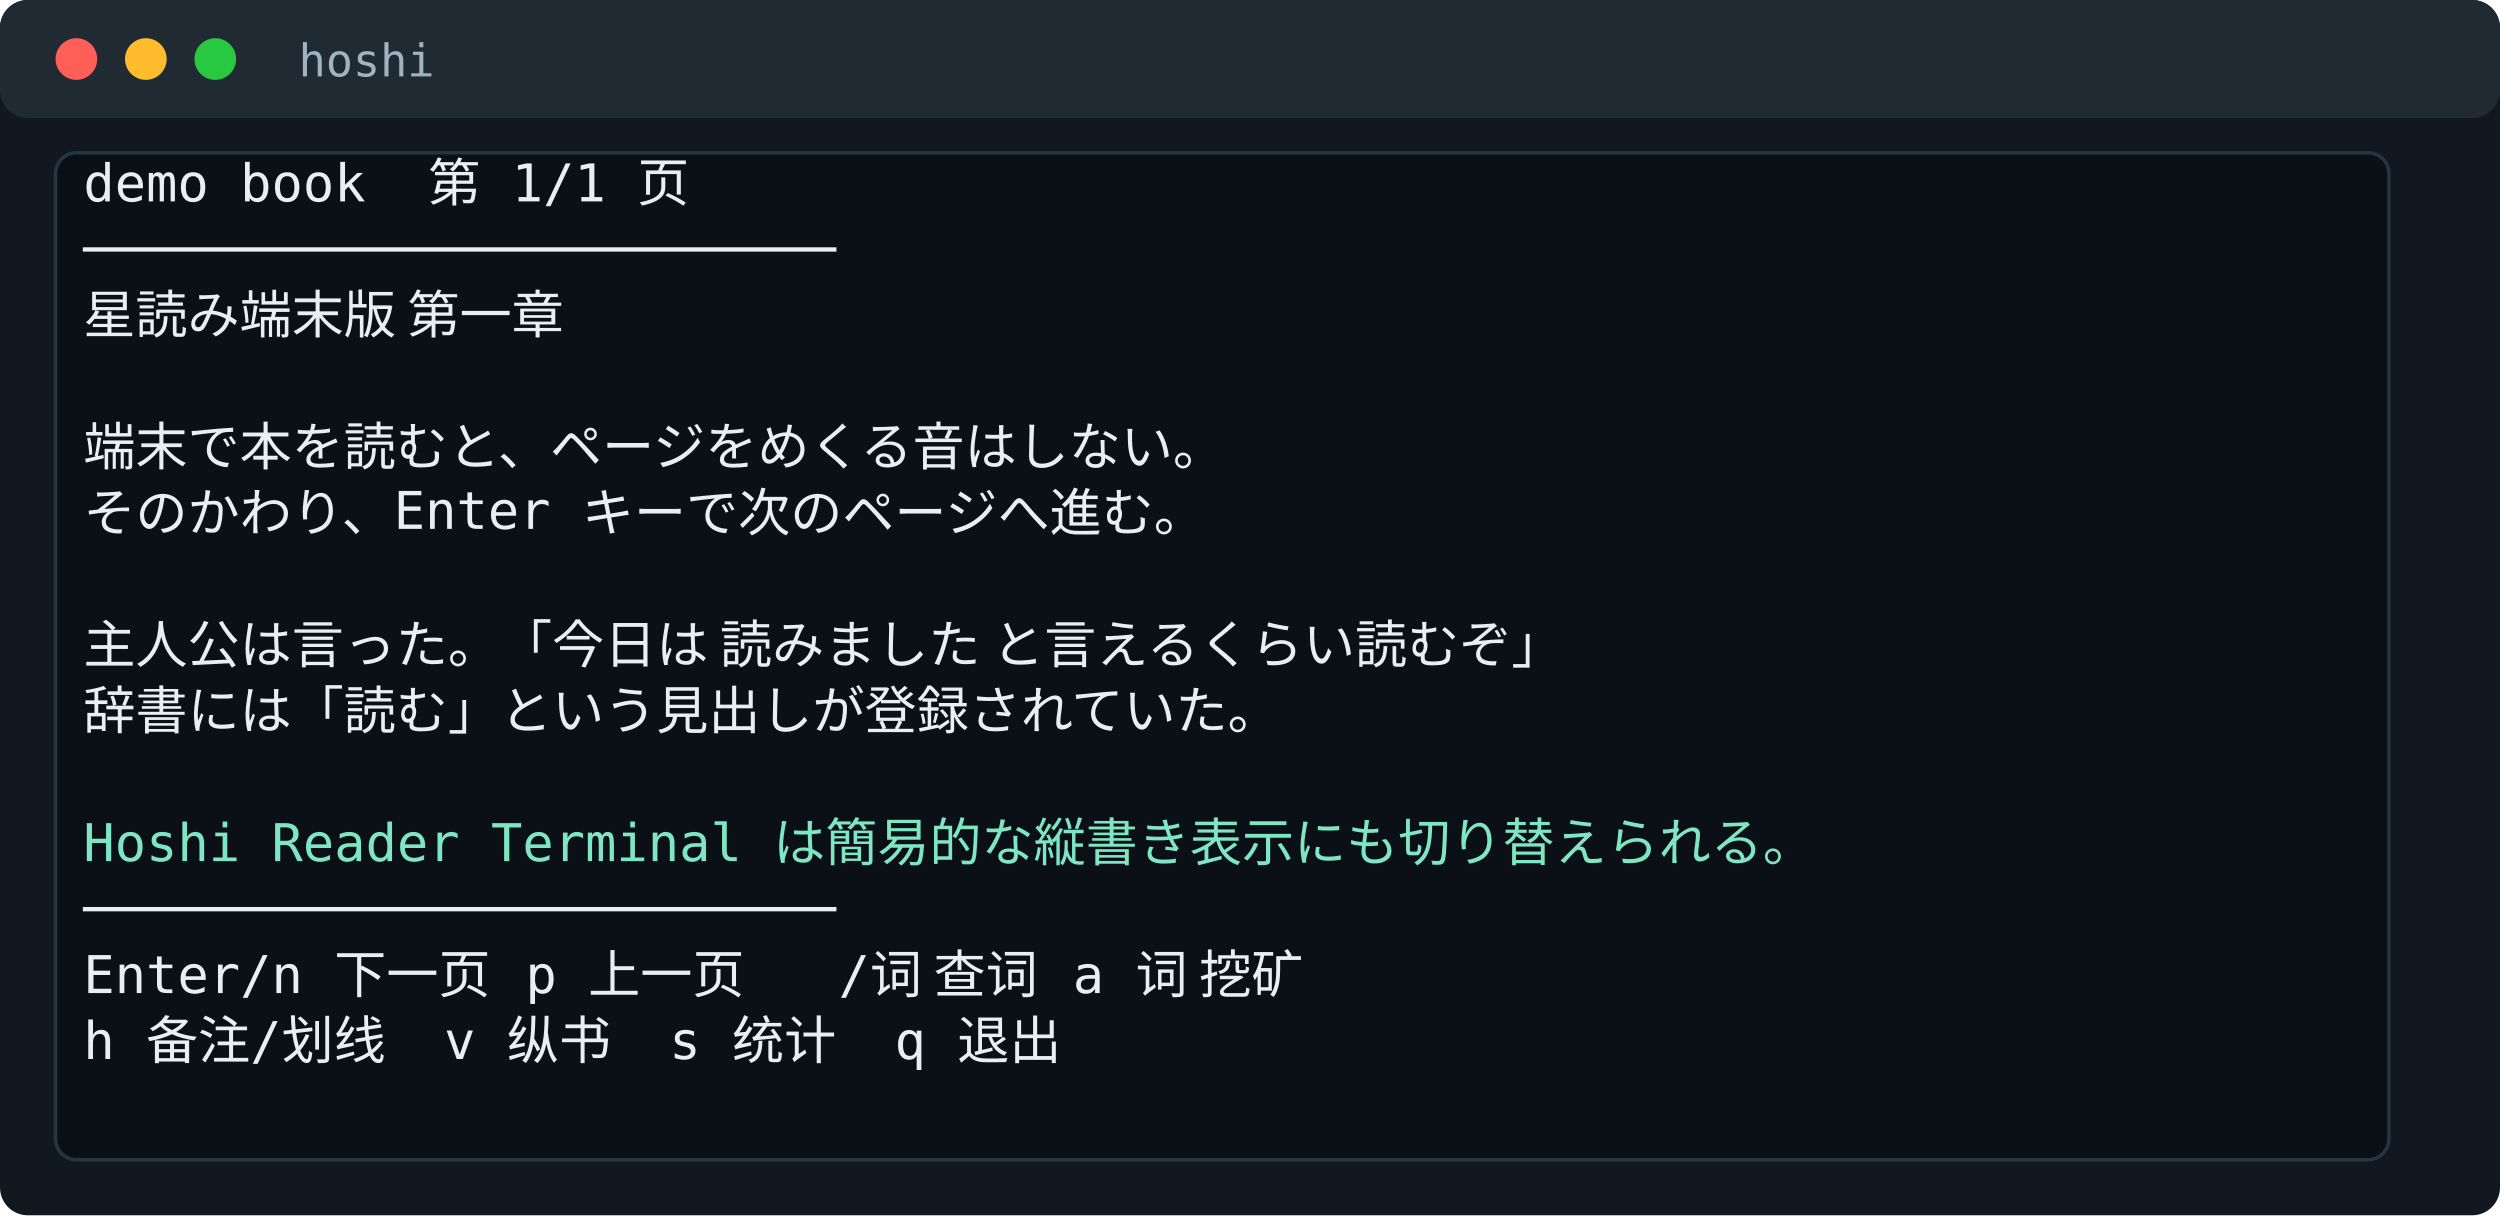
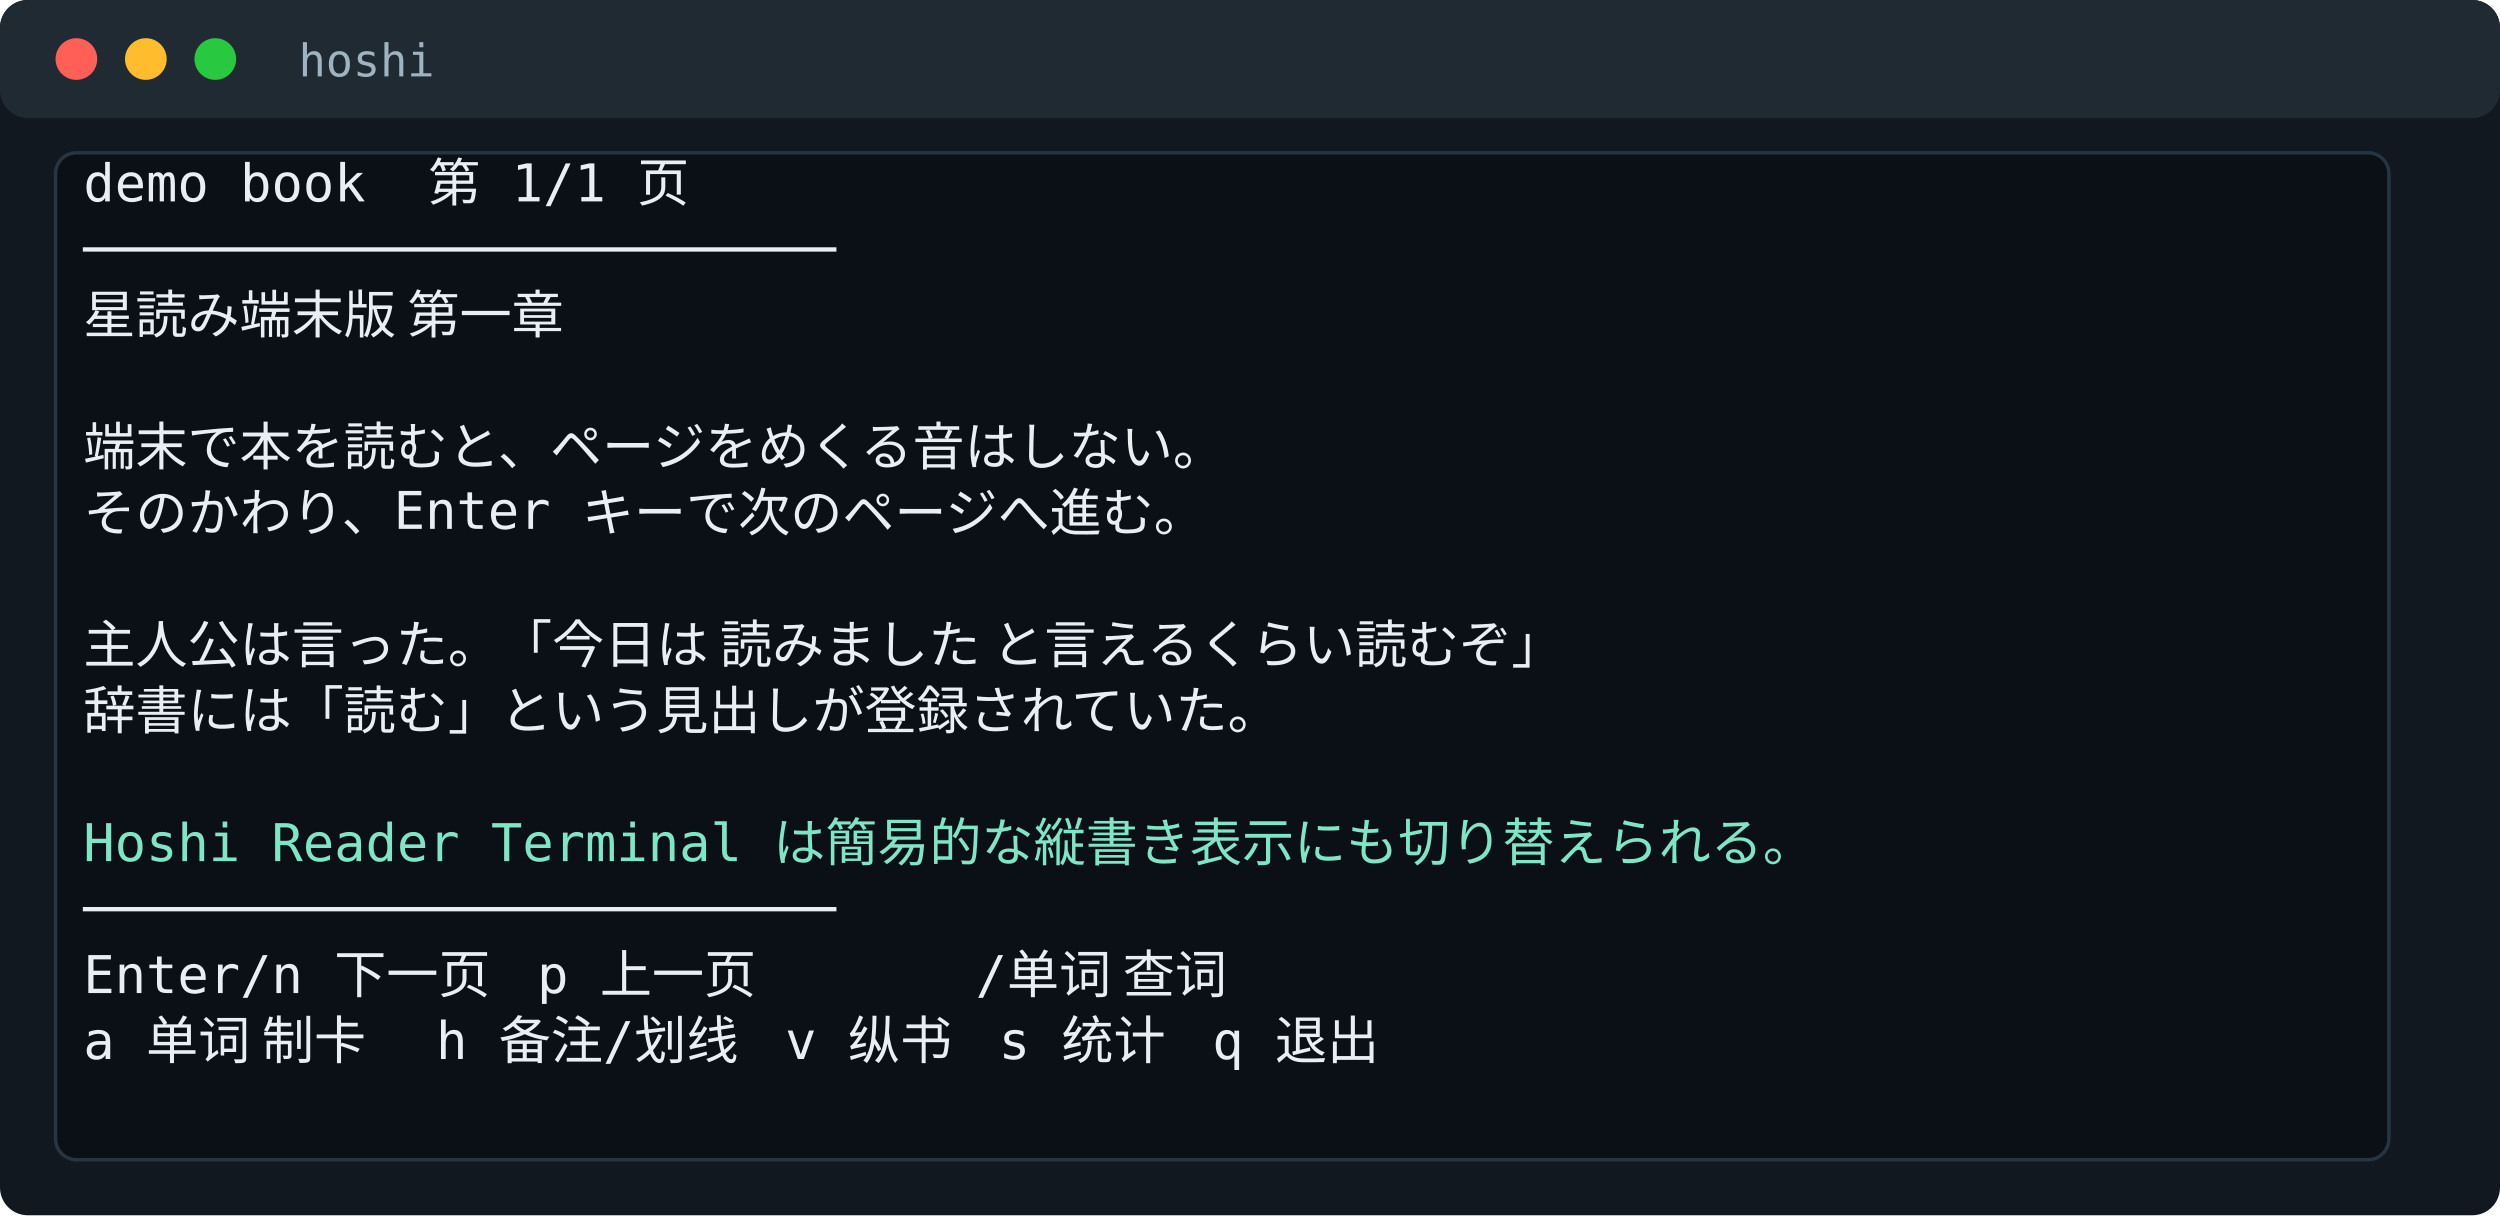
<svg xmlns="http://www.w3.org/2000/svg" width="720" height="350" viewBox="0 0 720 350" role="img" aria-label="Hoshi Reader Terminal screenshot">
  <rect width="720" height="350" rx="8" fill="#111820" />
  <rect x="0" y="0" width="720" height="34" rx="8" fill="#202a33" />
  <circle cx="22" cy="17" r="6" fill="#ff5f57" />
  <circle cx="42" cy="17" r="6" fill="#ffbd2e" />
  <circle cx="62" cy="17" r="6" fill="#28c840" />
  <text x="86" y="22" fill="#9fb4c0" font-family="SFMono-Regular, Menlo, Consolas, monospace" font-size="13">hoshi</text>
  <rect x="16" y="44" width="672" height="290" rx="6" fill="#0b1016" stroke="#263542" />
  <text x="24" y="58" fill="#e8eef2" font-family="SFMono-Regular, Menlo, Consolas, monospace" font-size="15" xml:space="preserve">demo book  第 1/1 页</text>
  <text x="24" y="77" fill="#e8eef2" font-family="SFMono-Regular, Menlo, Consolas, monospace" font-size="15" xml:space="preserve">────────────────────────</text>
  <text x="24" y="96" fill="#e8eef2" font-family="SFMono-Regular, Menlo, Consolas, monospace" font-size="15" xml:space="preserve">星読み端末版 第一章</text>
  <text x="24" y="115" fill="#e8eef2" font-family="SFMono-Regular, Menlo, Consolas, monospace" font-size="15" xml:space="preserve" />
  <text x="24" y="134" fill="#e8eef2" font-family="SFMono-Regular, Menlo, Consolas, monospace" font-size="15" xml:space="preserve">端末で本を読むと、ページをめくる音はしない。</text>
  <text x="24" y="153" fill="#e8eef2" font-family="SFMono-Regular, Menlo, Consolas, monospace" font-size="15" xml:space="preserve">そのかわり、Enter キーで次のページへ進む。</text>
  <text x="24" y="172" fill="#e8eef2" font-family="SFMono-Regular, Menlo, Consolas, monospace" font-size="15" xml:space="preserve" />
  <text x="24" y="191" fill="#e8eef2" font-family="SFMono-Regular, Menlo, Consolas, monospace" font-size="15" xml:space="preserve">主人公は言った。「今日は 読みました と言えるくらい読むぞ」</text>
  <text x="24" y="210" fill="#e8eef2" font-family="SFMono-Regular, Menlo, Consolas, monospace" font-size="15" xml:space="preserve">辞書には「読む」という見出しが登録されていた。</text>
  <text x="24" y="229" fill="#e8eef2" font-family="SFMono-Regular, Menlo, Consolas, monospace" font-size="15" xml:space="preserve" />
  <text x="24" y="248" fill="#7ee6c4" font-family="SFMono-Regular, Menlo, Consolas, monospace" font-size="15" xml:space="preserve">Hoshi Reader Terminal は簡易的な縦書き表示にも切り替えられる。</text>
  <text x="24" y="267" fill="#e8eef2" font-family="SFMono-Regular, Menlo, Consolas, monospace" font-size="15" xml:space="preserve">────────────────────────</text>
-   <text x="24" y="286" fill="#e8eef2" font-family="SFMono-Regular, Menlo, Consolas, monospace" font-size="15" xml:space="preserve">Enter/n 下一页   p 上一页   /词 查词   a 词 挖矿</text>
-   <text x="24" y="305" fill="#e8eef2" font-family="SFMono-Regular, Menlo, Consolas, monospace" font-size="15" xml:space="preserve">h 备注/划线     v 纵书     s 统计     q 退出</text>
+   <text x="24" y="286" fill="#e8eef2" font-family="SFMono-Regular, Menlo, Consolas, monospace" font-size="15" xml:space="preserve">Enter/n 下一页    p 上一页       /单词 查词</text>
+   <text x="24" y="305" fill="#e8eef2" font-family="SFMono-Regular, Menlo, Consolas, monospace" font-size="15" xml:space="preserve">a 单词 制卡      h 备注/划线    v 纵书    s 统计    q 退出</text>
</svg>
